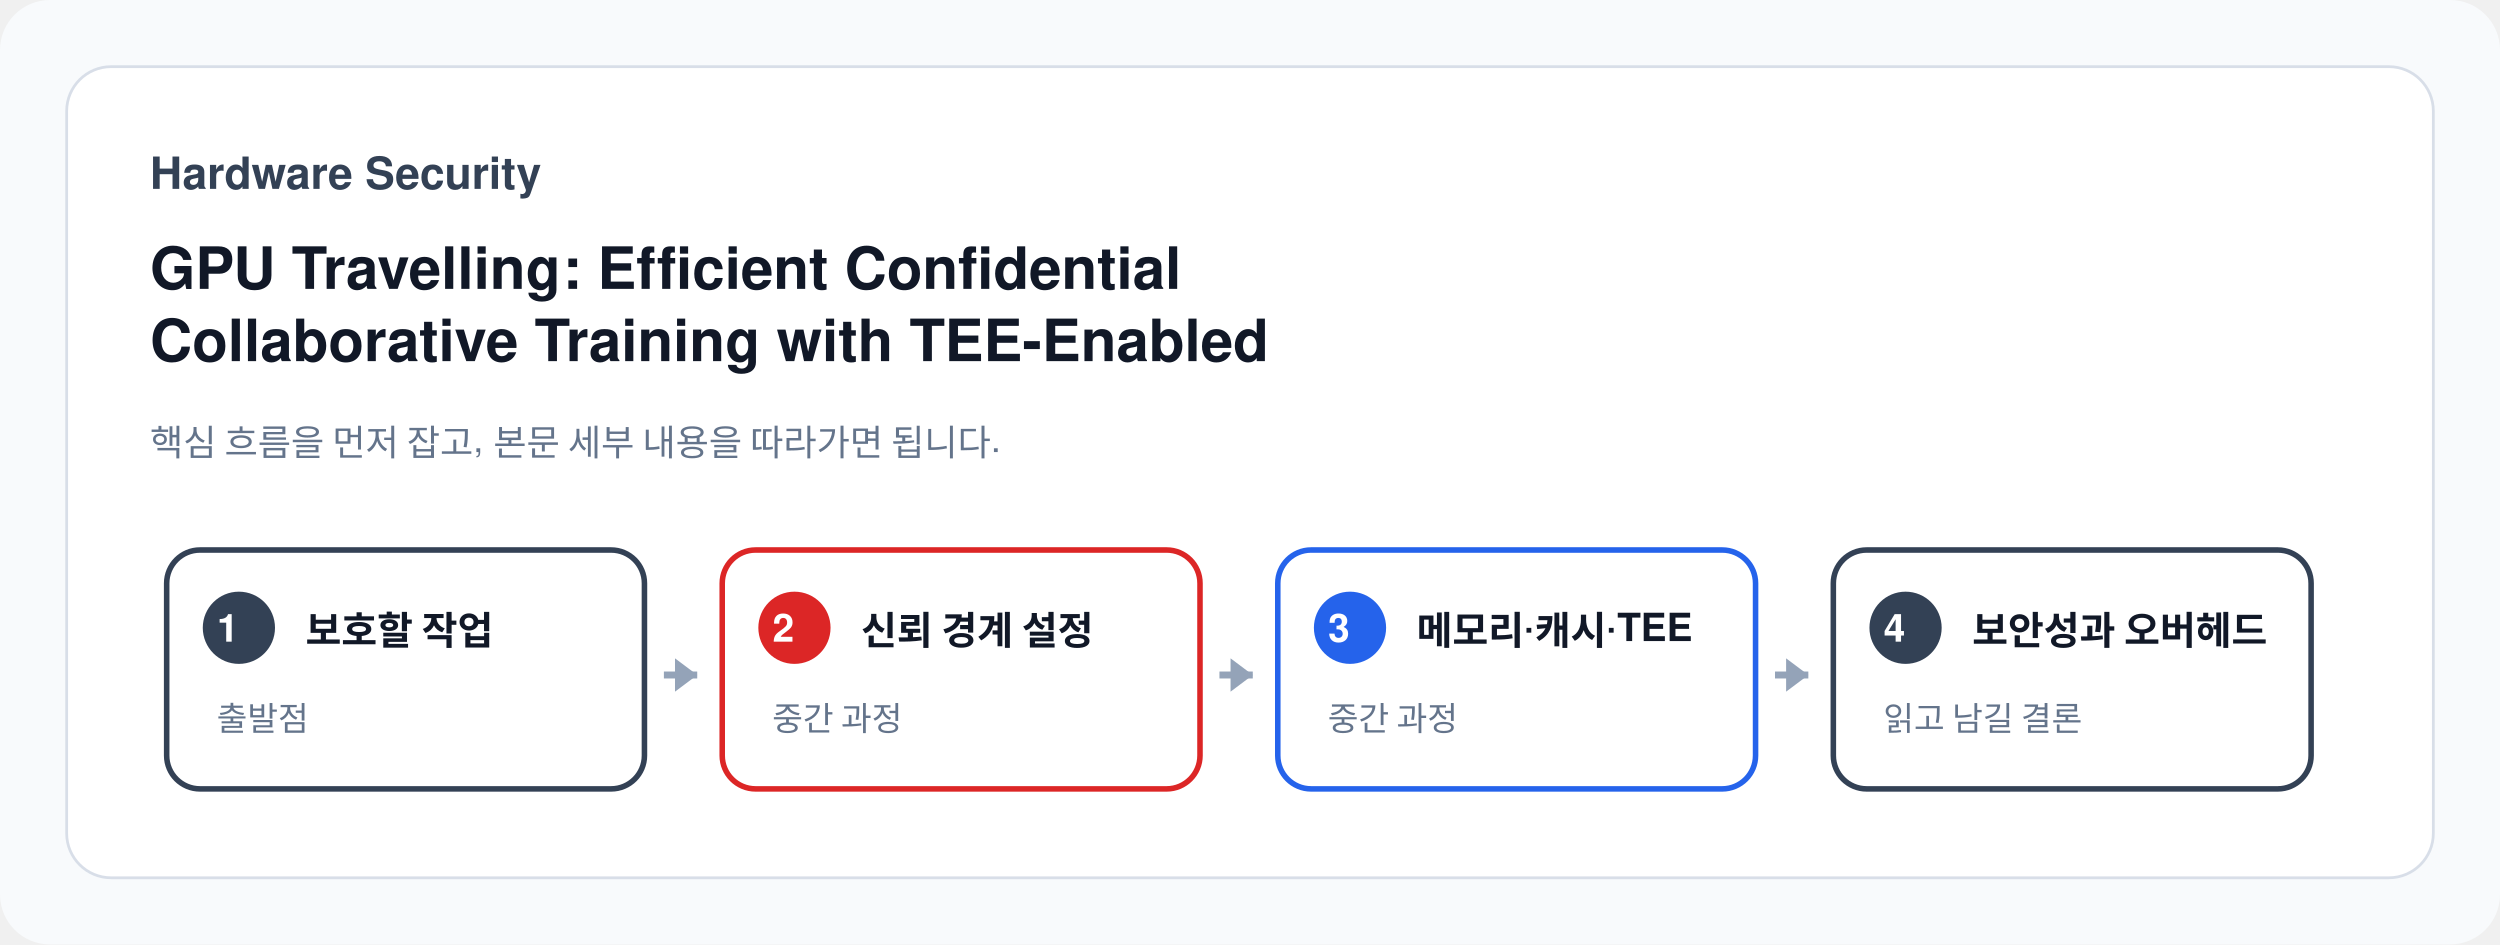
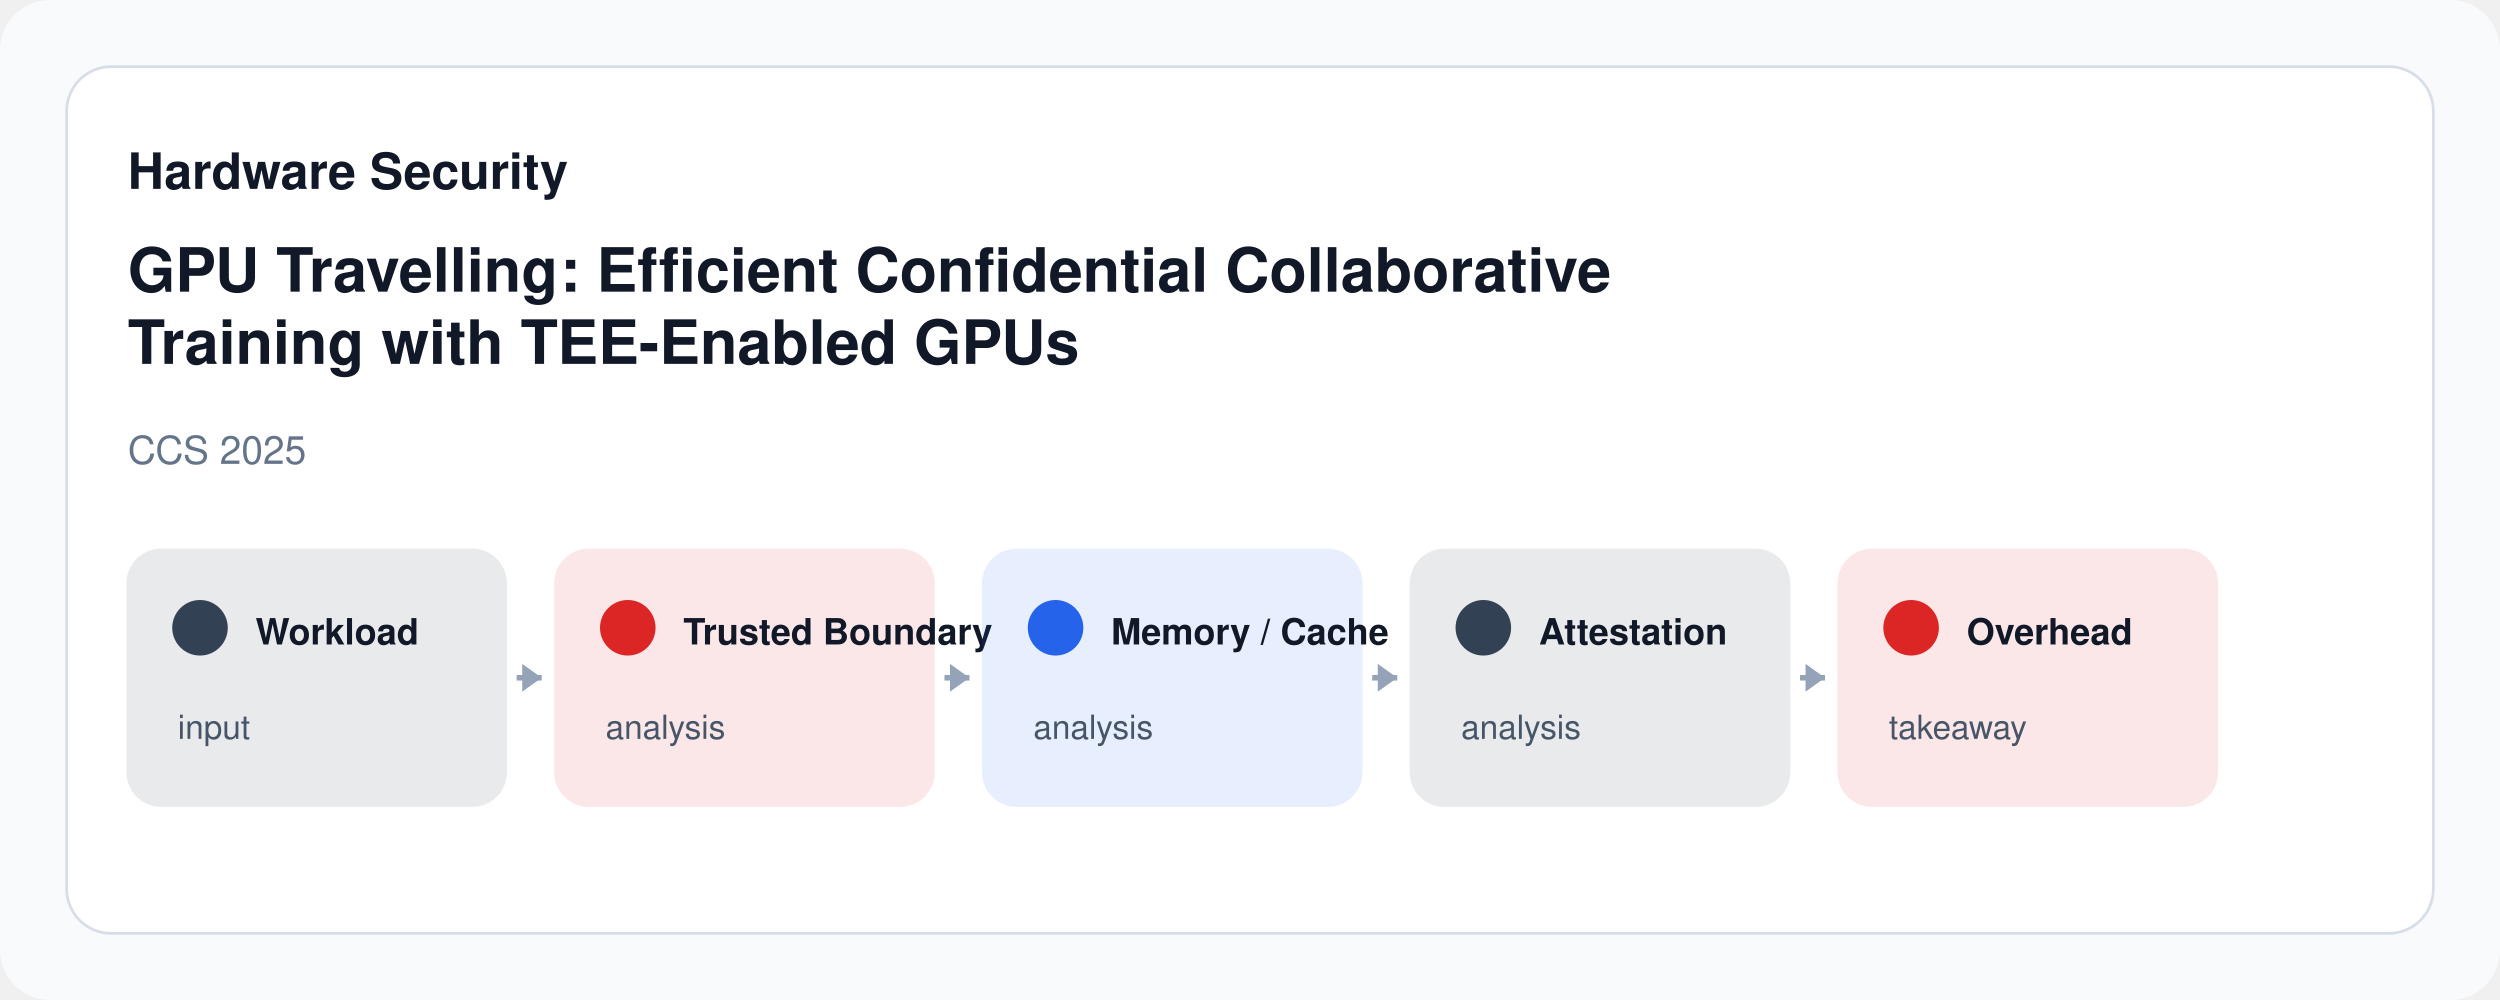
- <svg xmlns="http://www.w3.org/2000/svg" width="900" height="340" viewBox="0 0 900 340" role="img" aria-labelledby="title desc">
-   <rect width="900" height="340" rx="18" fill="#f8fafc" />
-   <rect x="24" y="24" width="852" height="292" rx="16" fill="#ffffff" stroke="#d8dee8" />
-   <text x="54" y="68" font-family="-apple-system, BlinkMacSystemFont, Segoe UI, Apple SD Gothic Neo, Noto Sans KR, Helvetica, Arial, sans-serif" font-size="16" font-weight="700" fill="#334155">Hardware Security</text>
-   <text x="54" y="104" font-family="-apple-system, BlinkMacSystemFont, Segoe UI, Apple SD Gothic Neo, Noto Sans KR, Helvetica, Arial, sans-serif" font-size="21" font-weight="700" fill="#111827">GPU Travelling: Efficient Confidential</text>
-   <text x="54" y="130" font-family="-apple-system, BlinkMacSystemFont, Segoe UI, Apple SD Gothic Neo, Noto Sans KR, Helvetica, Arial, sans-serif" font-size="21" font-weight="700" fill="#111827">Collaborative Training with TEE-Enabled</text>
-   <text x="54" y="164" font-family="-apple-system, BlinkMacSystemFont, Segoe UI, Apple SD Gothic Neo, Noto Sans KR, Helvetica, Arial, sans-serif" font-size="13" fill="#64748b">핵심 흐름을 먼저 잡고, 본문 세부 내용을 따라가면 됩니다.</text>
-   <rect x="60" y="198" width="172" height="86" rx="12" fill="#ffffff" stroke="#334155" stroke-width="2" />
-   <circle cx="86" cy="226" r="13" fill="#334155" />
-   <text x="82" y="231" text-anchor="middle" font-family="-apple-system, BlinkMacSystemFont, Segoe UI, Helvetica, Arial, sans-serif" font-size="14" font-weight="700" fill="#ffffff">1</text>
-   <text x="110" y="232" font-family="-apple-system, BlinkMacSystemFont, Segoe UI, Apple SD Gothic Neo, Noto Sans KR, Helvetica, Arial, sans-serif" font-size="14" font-weight="700" fill="#111827">보호할 작업</text>
-   <text x="78" y="263" font-family="-apple-system, BlinkMacSystemFont, Segoe UI, Apple SD Gothic Neo, Noto Sans KR, Helvetica, Arial, sans-serif" font-size="12" fill="#64748b">출발점</text>
-   <path d="M239 243 H251" stroke="#94a3b8" stroke-width="2.5" />
-   <path d="M251 243 l-8 -6 v12 z" fill="#94a3b8" />
-   <rect x="260" y="198" width="172" height="86" rx="12" fill="#ffffff" stroke="#dc2626" stroke-width="2" />
-   <circle cx="286" cy="226" r="13" fill="#dc2626" />
-   <text x="282" y="231" text-anchor="middle" font-family="-apple-system, BlinkMacSystemFont, Segoe UI, Helvetica, Arial, sans-serif" font-size="14" font-weight="700" fill="#ffffff">2</text>
-   <text x="310" y="232" font-family="-apple-system, BlinkMacSystemFont, Segoe UI, Apple SD Gothic Neo, Noto Sans KR, Helvetica, Arial, sans-serif" font-size="14" font-weight="700" fill="#111827">신뢰 경계 설정</text>
-   <text x="278" y="263" font-family="-apple-system, BlinkMacSystemFont, Segoe UI, Apple SD Gothic Neo, Noto Sans KR, Helvetica, Arial, sans-serif" font-size="12" fill="#64748b">중간 과정</text>
-   <path d="M439 243 H451" stroke="#94a3b8" stroke-width="2.5" />
-   <path d="M451 243 l-8 -6 v12 z" fill="#94a3b8" />
-   <rect x="460" y="198" width="172" height="86" rx="12" fill="#ffffff" stroke="#2563eb" stroke-width="2" />
-   <circle cx="486" cy="226" r="13" fill="#2563eb" />
-   <text x="482" y="231" text-anchor="middle" font-family="-apple-system, BlinkMacSystemFont, Segoe UI, Helvetica, Arial, sans-serif" font-size="14" font-weight="700" fill="#ffffff">3</text>
-   <text x="510" y="232" font-family="-apple-system, BlinkMacSystemFont, Segoe UI, Apple SD Gothic Neo, Noto Sans KR, Helvetica, Arial, sans-serif" font-size="14" font-weight="700" fill="#111827">메모리·캐시·TEE</text>
-   <text x="478" y="263" font-family="-apple-system, BlinkMacSystemFont, Segoe UI, Apple SD Gothic Neo, Noto Sans KR, Helvetica, Arial, sans-serif" font-size="12" fill="#64748b">중간 과정</text>
-   <path d="M639 243 H651" stroke="#94a3b8" stroke-width="2.5" />
-   <path d="M651 243 l-8 -6 v12 z" fill="#94a3b8" />
-   <rect x="660" y="198" width="172" height="86" rx="12" fill="#ffffff" stroke="#334155" stroke-width="2" />
-   <circle cx="686" cy="226" r="13" fill="#334155" />
-   <text x="682" y="231" text-anchor="middle" font-family="-apple-system, BlinkMacSystemFont, Segoe UI, Helvetica, Arial, sans-serif" font-size="14" font-weight="700" fill="#ffffff">4</text>
-   <text x="710" y="232" font-family="-apple-system, BlinkMacSystemFont, Segoe UI, Apple SD Gothic Neo, Noto Sans KR, Helvetica, Arial, sans-serif" font-size="14" font-weight="700" fill="#111827">보안성과 오버헤드</text>
-   <text x="678" y="263" font-family="-apple-system, BlinkMacSystemFont, Segoe UI, Apple SD Gothic Neo, Noto Sans KR, Helvetica, Arial, sans-serif" font-size="12" fill="#64748b">읽고 남길 결론</text>
+ <svg xmlns="http://www.w3.org/2000/svg" width="900" height="360" viewBox="0 0 900 360" role="img" aria-labelledby="title desc">
+   <rect width="900" height="360" rx="18" fill="#f8fafc" />
+   <rect x="24" y="24" width="852" height="312" rx="16" fill="#ffffff" stroke="#d8dee8" />
+   <text x="46" y="68" font-family="-apple-system, BlinkMacSystemFont, Segoe UI, Helvetica, Arial, sans-serif" font-size="18" font-weight="700" fill="#111827">Hardware Security</text>
+   <text x="46" y="105" font-family="-apple-system, BlinkMacSystemFont, Segoe UI, Helvetica, Arial, sans-serif" font-size="22" font-weight="700" fill="#111827">GPU Travelling: Efficient Confidential Collaborative</text>
+   <text x="46" y="131" font-family="-apple-system, BlinkMacSystemFont, Segoe UI, Helvetica, Arial, sans-serif" font-size="22" font-weight="700" fill="#111827">Training with TEE-Enabled GPUs</text>
+   <text x="46" y="167" font-family="-apple-system, BlinkMacSystemFont, Segoe UI, Helvetica, Arial, sans-serif" font-size="14" fill="#64748b">CCS 2025</text>
+   <rect x="46" y="198" width="136" height="92" rx="12" fill="#334155" opacity="0.11" stroke="#334155" />
+   <circle cx="72" cy="226" r="10" fill="#334155" />
+   <text x="92" y="232" font-family="-apple-system, BlinkMacSystemFont, Segoe UI, Helvetica, Arial, sans-serif" font-size="13" font-weight="700" fill="#111827">Workload</text>
+   <text x="64" y="266" font-family="-apple-system, BlinkMacSystemFont, Segoe UI, Helvetica, Arial, sans-serif" font-size="12" fill="#475569">input</text>
+   <path d="M186 244 H195" stroke="#94a3b8" stroke-width="2" />
+   <path d="M195 244 l-7 -5 v10 z" fill="#94a3b8" />
+   <rect x="200" y="198" width="136" height="92" rx="12" fill="#dc2626" opacity="0.11" stroke="#dc2626" />
+   <circle cx="226" cy="226" r="10" fill="#dc2626" />
+   <text x="246" y="232" font-family="-apple-system, BlinkMacSystemFont, Segoe UI, Helvetica, Arial, sans-serif" font-size="13" font-weight="700" fill="#111827">Trusted Boundary</text>
+   <text x="218" y="266" font-family="-apple-system, BlinkMacSystemFont, Segoe UI, Helvetica, Arial, sans-serif" font-size="12" fill="#475569">analysis</text>
+   <path d="M340 244 H349" stroke="#94a3b8" stroke-width="2" />
+   <path d="M349 244 l-7 -5 v10 z" fill="#94a3b8" />
+   <rect x="354" y="198" width="136" height="92" rx="12" fill="#2563eb" opacity="0.11" stroke="#2563eb" />
+   <circle cx="380" cy="226" r="10" fill="#2563eb" />
+   <text x="400" y="232" font-family="-apple-system, BlinkMacSystemFont, Segoe UI, Helvetica, Arial, sans-serif" font-size="13" font-weight="700" fill="#111827">Memory / Cache</text>
+   <text x="372" y="266" font-family="-apple-system, BlinkMacSystemFont, Segoe UI, Helvetica, Arial, sans-serif" font-size="12" fill="#475569">analysis</text>
+   <path d="M494 244 H503" stroke="#94a3b8" stroke-width="2" />
+   <path d="M503 244 l-7 -5 v10 z" fill="#94a3b8" />
+   <rect x="508" y="198" width="136" height="92" rx="12" fill="#334155" opacity="0.11" stroke="#334155" />
+   <circle cx="534" cy="226" r="10" fill="#334155" />
+   <text x="554" y="232" font-family="-apple-system, BlinkMacSystemFont, Segoe UI, Helvetica, Arial, sans-serif" font-size="13" font-weight="700" fill="#111827">Attestation</text>
+   <text x="526" y="266" font-family="-apple-system, BlinkMacSystemFont, Segoe UI, Helvetica, Arial, sans-serif" font-size="12" fill="#475569">analysis</text>
+   <path d="M648 244 H657" stroke="#94a3b8" stroke-width="2" />
+   <path d="M657 244 l-7 -5 v10 z" fill="#94a3b8" />
+   <rect x="662" y="198" width="136" height="92" rx="12" fill="#dc2626" opacity="0.11" stroke="#dc2626" />
+   <circle cx="688" cy="226" r="10" fill="#dc2626" />
+   <text x="708" y="232" font-family="-apple-system, BlinkMacSystemFont, Segoe UI, Helvetica, Arial, sans-serif" font-size="13" font-weight="700" fill="#111827">Overhead</text>
+   <text x="680" y="266" font-family="-apple-system, BlinkMacSystemFont, Segoe UI, Helvetica, Arial, sans-serif" font-size="12" fill="#475569">takeaway</text>
</svg>
